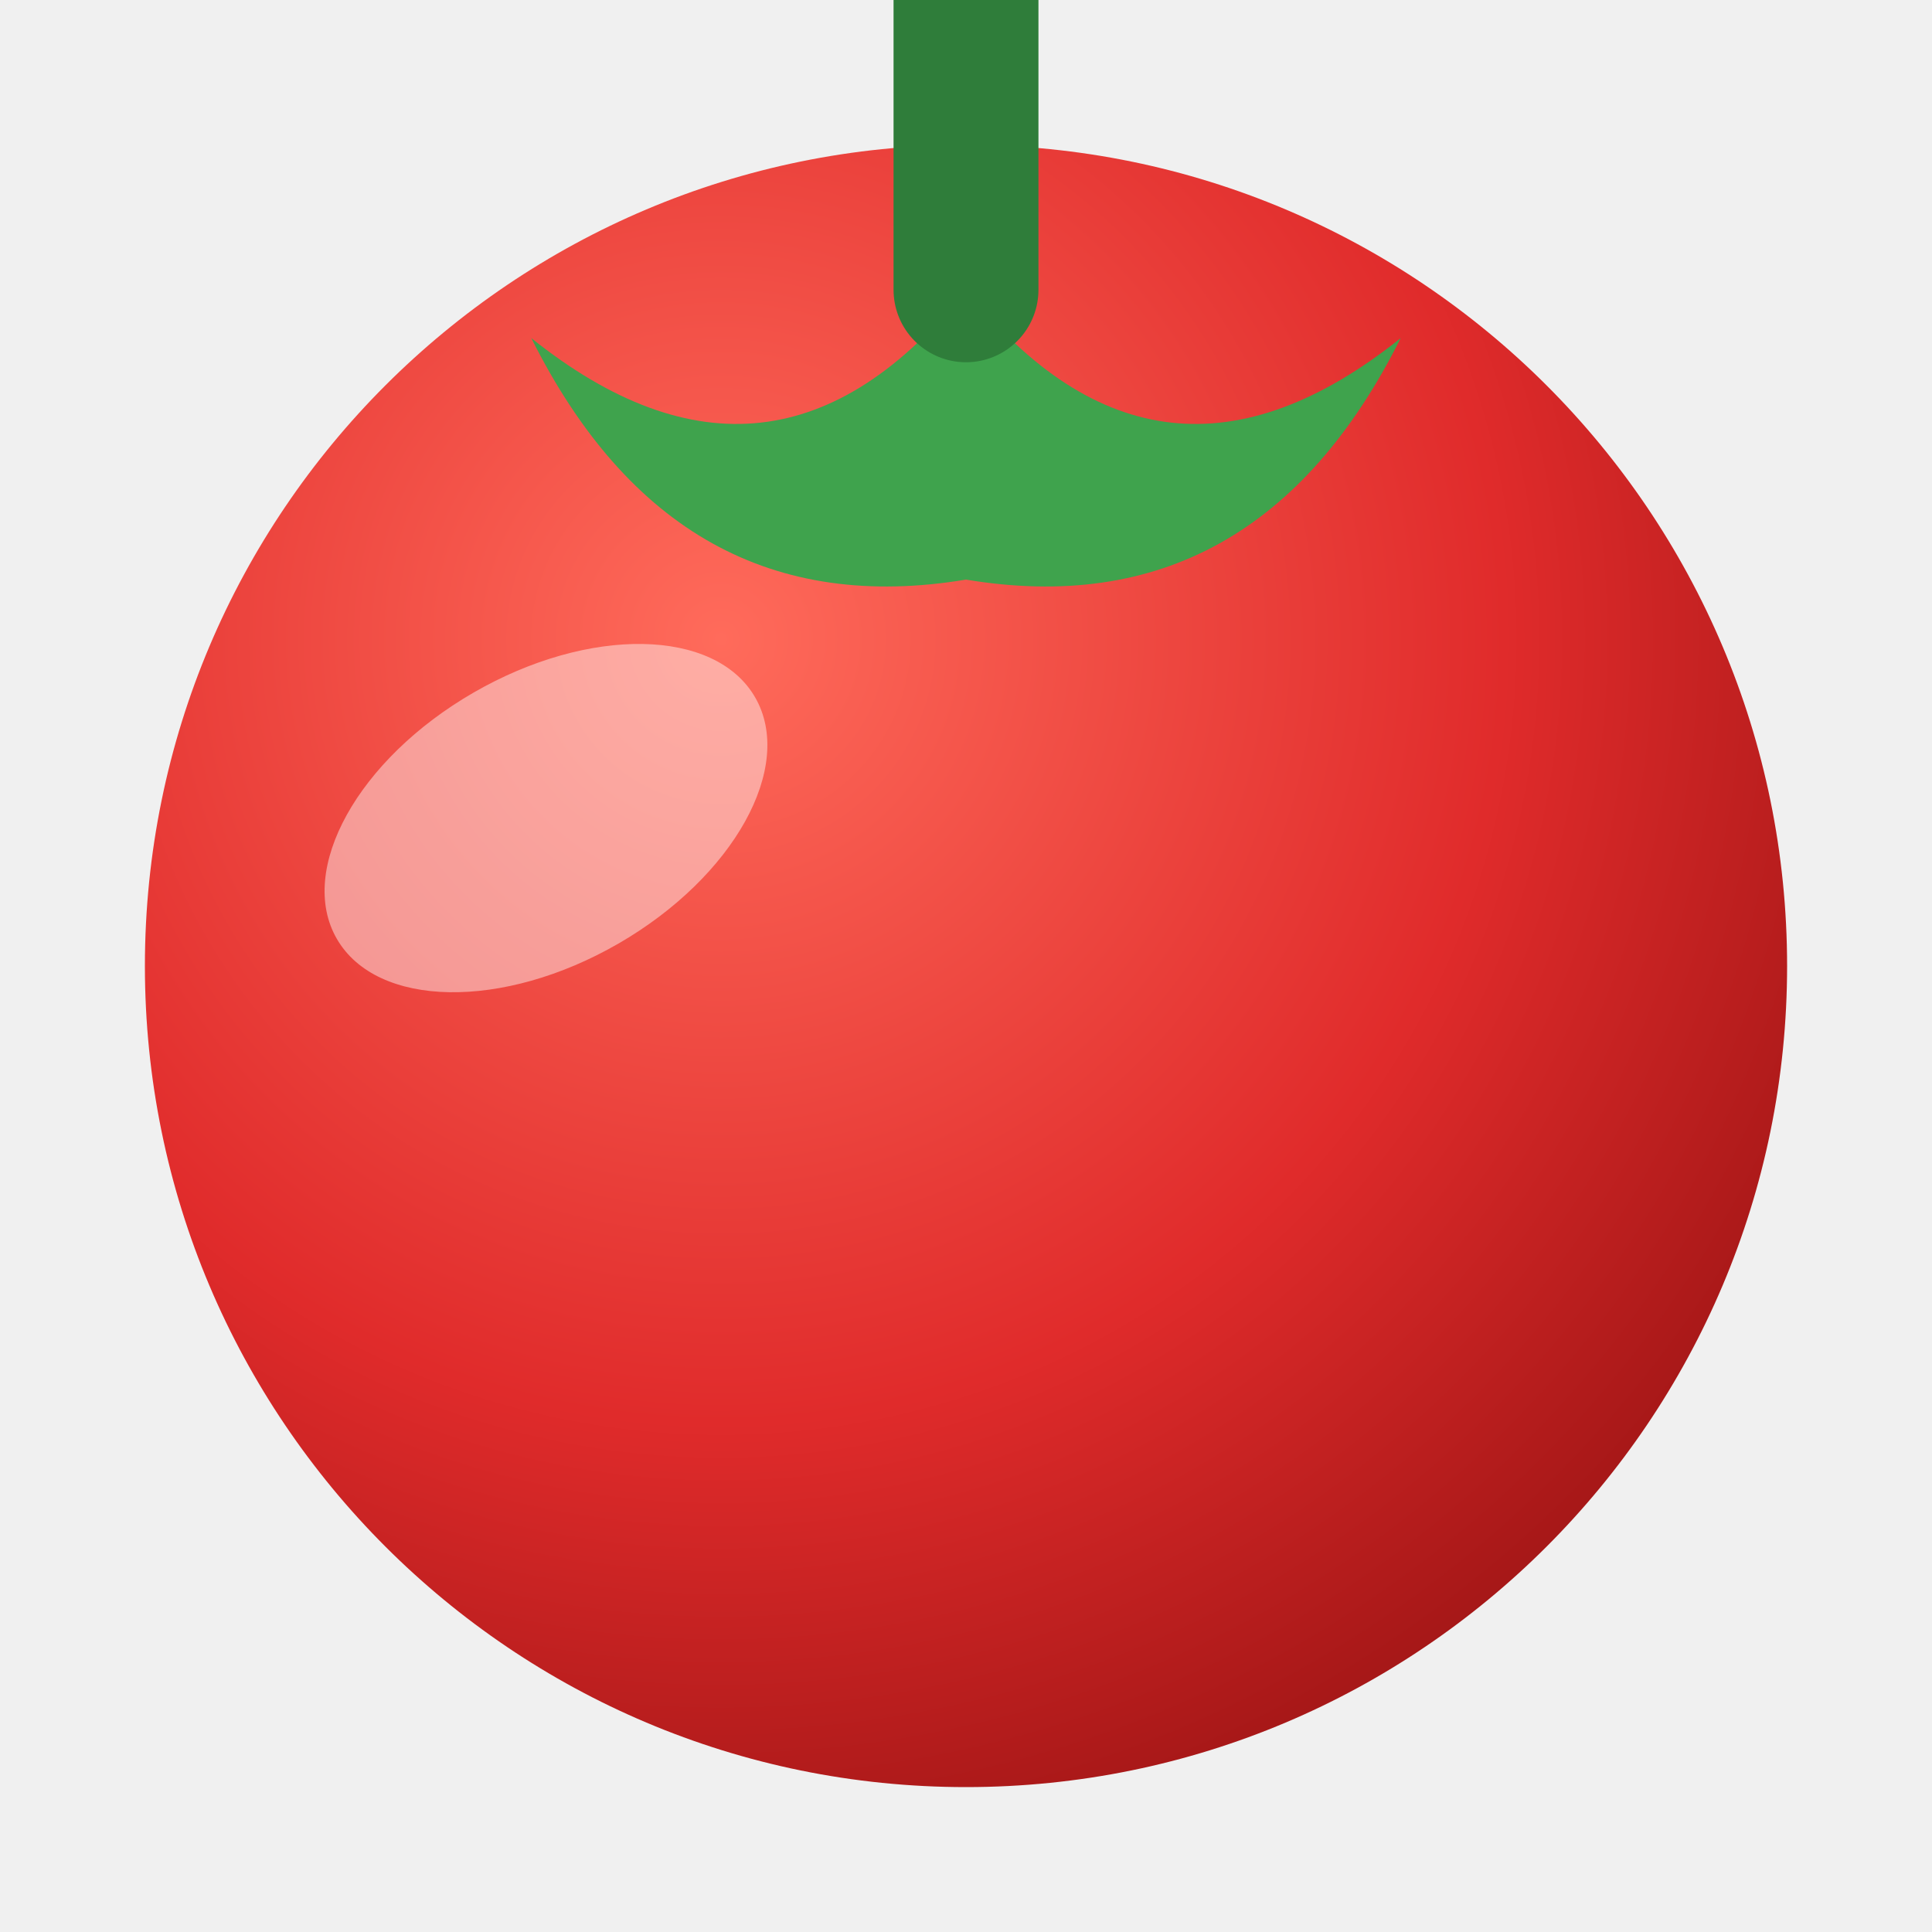
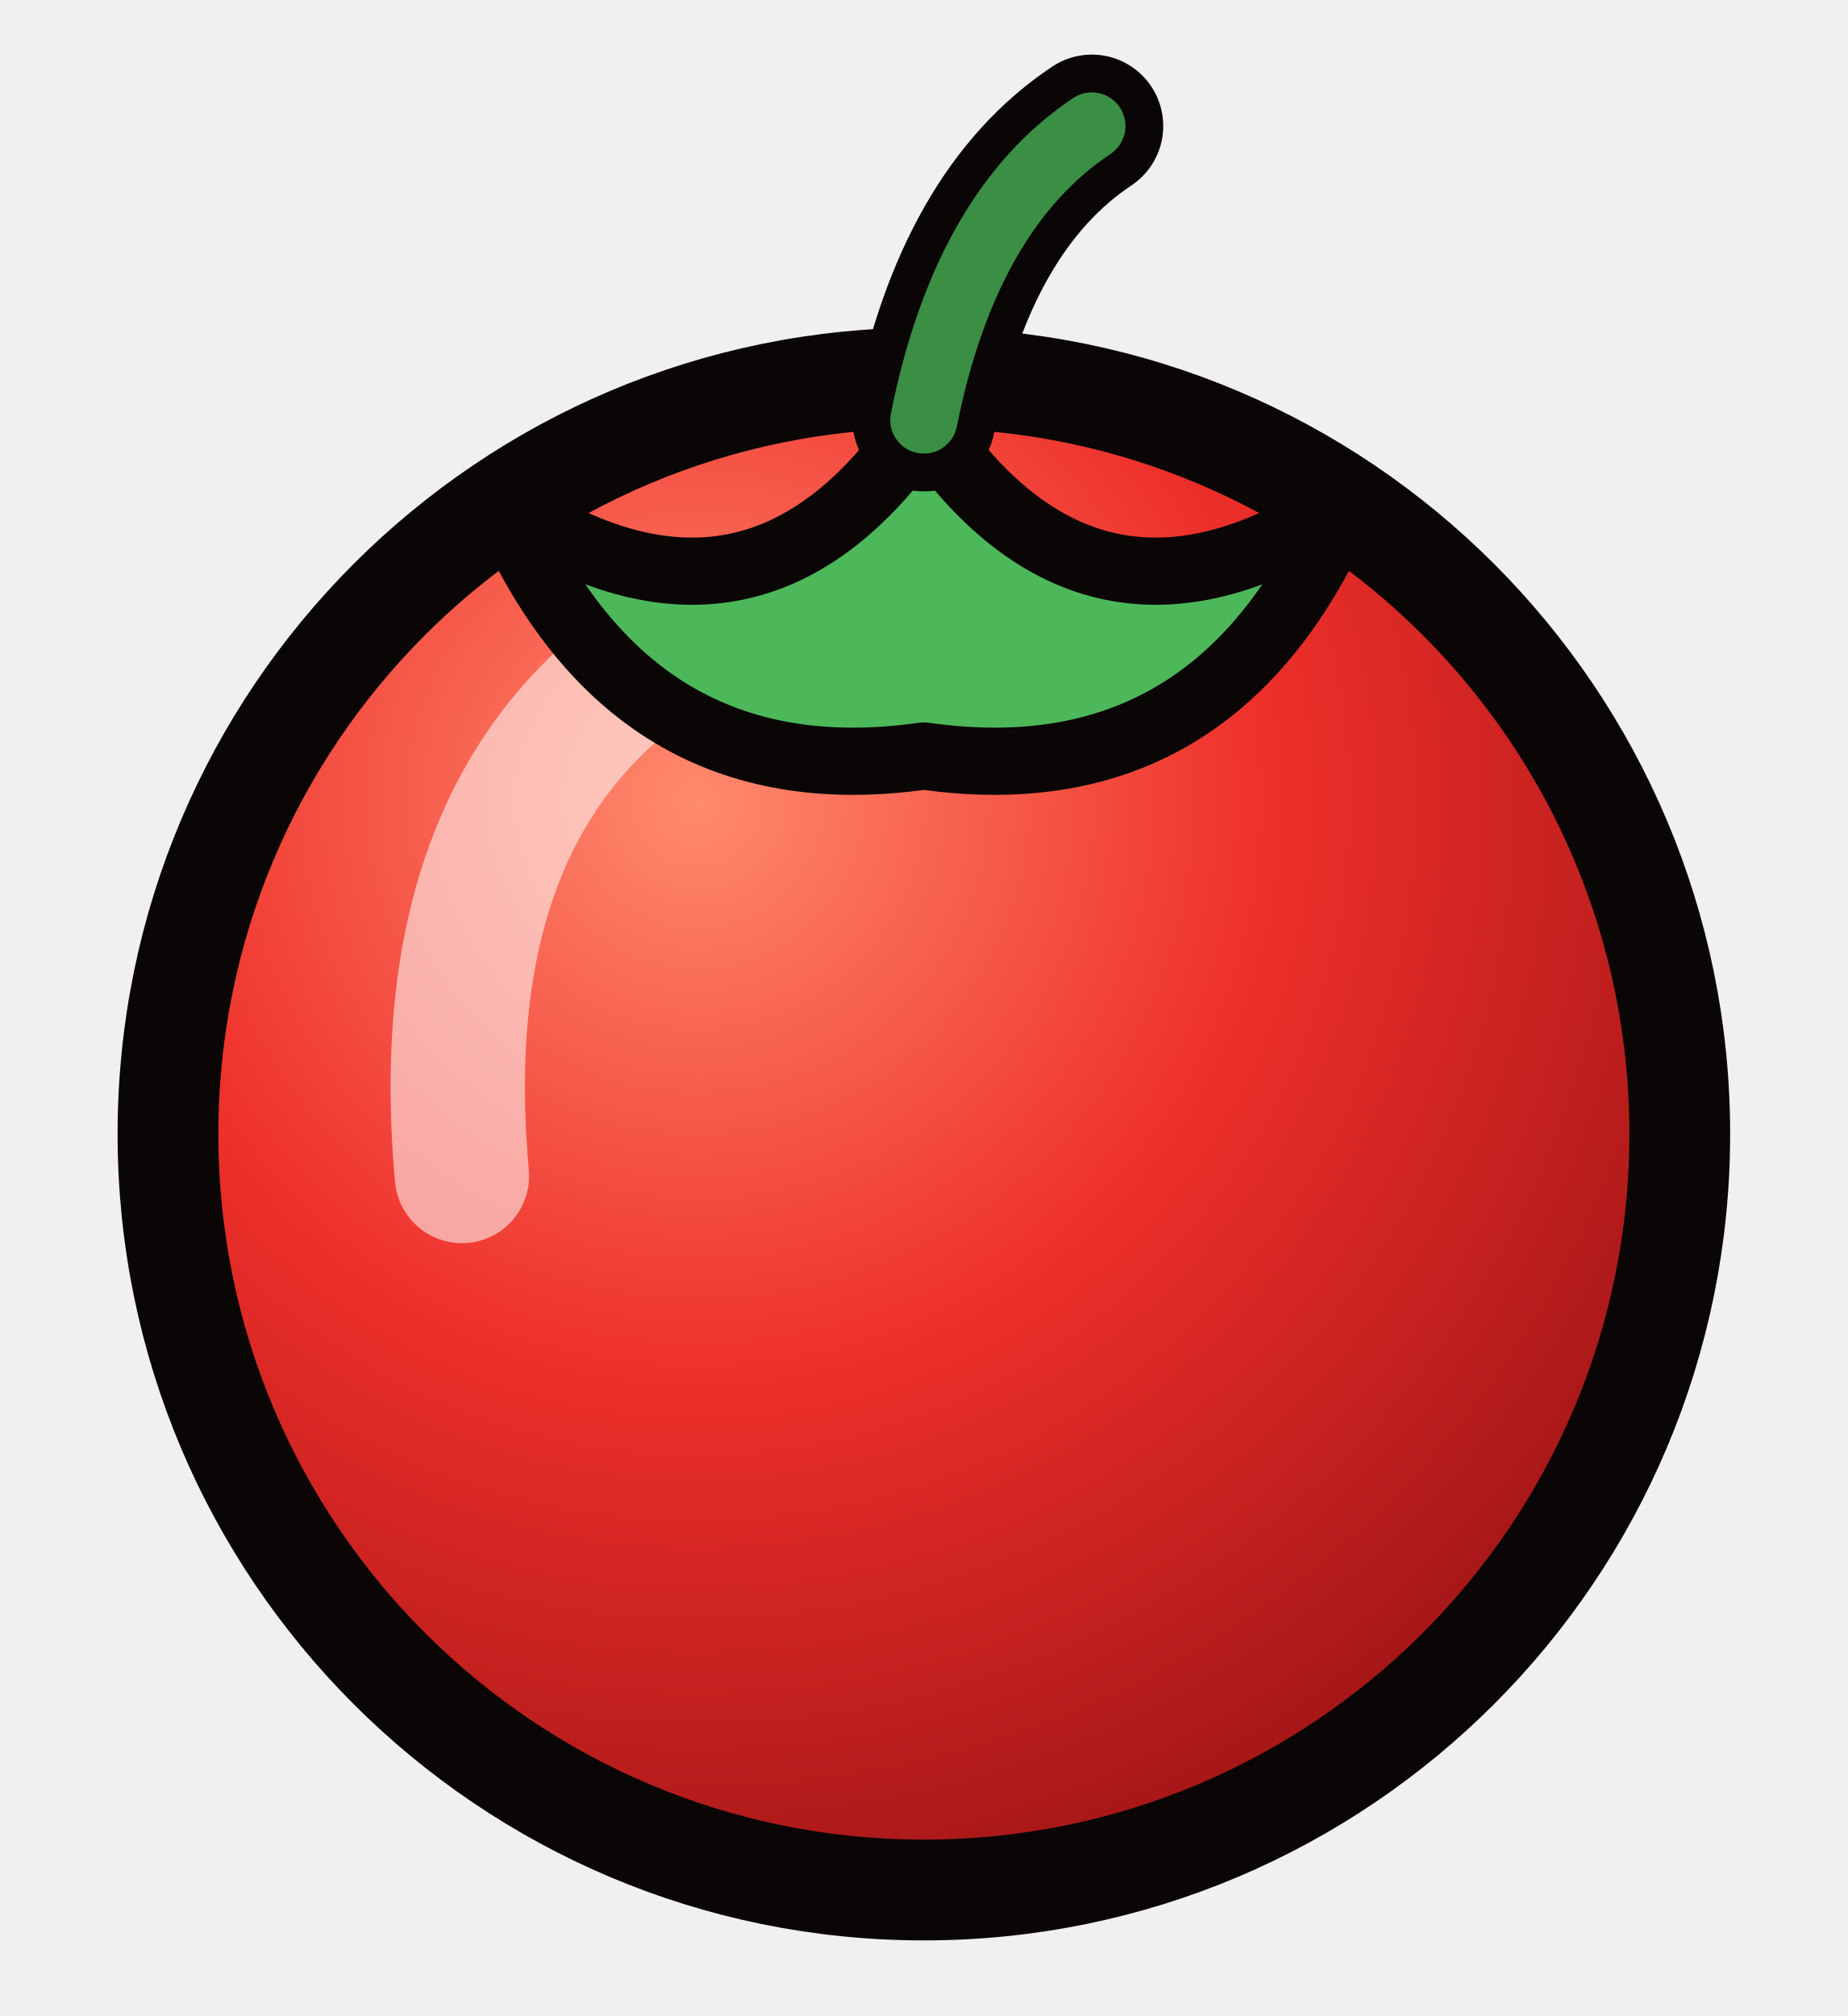
- <svg xmlns="http://www.w3.org/2000/svg" viewBox="-20 -20 40 40" width="40" height="40">
+ <svg xmlns="http://www.w3.org/2000/svg" viewBox="-22 -25 44 48" width="44" height="48">
  <defs>
-     <radialGradient id="g" cx=".35" cy=".3" r=".8">
-       <stop offset="0" stop-color="#ff6b5b" />
-       <stop offset=".6" stop-color="#e02b2b" />
-       <stop offset="1" stop-color="#9c1414" />
+     <linearGradient id="steelH" x1="0" x2="1">
+       <stop offset="0" stop-color="#2c3650" />
+       <stop offset=".3" stop-color="#b9c6da" />
+       <stop offset=".55" stop-color="#7c8aa6" />
+       <stop offset="1" stop-color="#222a40" />
+     </linearGradient>
+     <linearGradient id="steelV" x1="0" x2="0" y1="0" y2="1">
+       <stop offset="0" stop-color="#c3cfe2" />
+       <stop offset=".45" stop-color="#7f8daa" />
+       <stop offset="1" stop-color="#262e46" />
+     </linearGradient>
+     <linearGradient id="woodV" x1="0" x2="0" y1="0" y2="1">
+       <stop offset="0" stop-color="#e2a55e" />
+       <stop offset=".5" stop-color="#b97a3c" />
+       <stop offset="1" stop-color="#7c4a1e" />
+     </linearGradient>
+     <linearGradient id="woodH" x1="0" x2="1">
+       <stop offset="0" stop-color="#8a5526" />
+       <stop offset=".4" stop-color="#d09252" />
+       <stop offset="1" stop-color="#8f5a2a" />
+     </linearGradient>
+     <linearGradient id="suitH" x1="0" x2="1">
+       <stop offset="0" stop-color="#141b38" />
+       <stop offset=".4" stop-color="#34447e" />
+       <stop offset="1" stop-color="#141b38" />
+     </linearGradient>
+     <linearGradient id="suitV" x1="0" x2="0" y1="0" y2="1">
+       <stop offset="0" stop-color="#34447e" />
+       <stop offset="1" stop-color="#141b38" />
+     </linearGradient>
+     <radialGradient id="skinR" cx=".35" cy=".3" r=".8">
+       <stop offset="0" stop-color="#ffcfa4" />
+       <stop offset=".6" stop-color="#fdb17c" />
+       <stop offset="1" stop-color="#e08a58" />
    </radialGradient>
+     <radialGradient id="tomR" cx=".35" cy=".28" r=".85">
+       <stop offset="0" stop-color="#ff8a6e" />
+       <stop offset=".45" stop-color="#ee2f2a" />
+       <stop offset="1" stop-color="#8f0f12" />
+     </radialGradient>
+     <filter id="grain" x="0" y="0" width="100%" height="100%">
+       <feTurbulence type="fractalNoise" baseFrequency="0.012 0.42" numOctaves="3" seed="7" />
+       <feColorMatrix values="0 0 0 0 .25  0 0 0 0 .12  0 0 0 0 .03  0 0 0 -1.5 1.02" />
+       <feComposite in2="SourceGraphic" operator="in" />
+     </filter>
+     <filter id="grainV" x="0" y="0" width="100%" height="100%">
+       <feTurbulence type="fractalNoise" baseFrequency="0.42 0.012" numOctaves="3" seed="11" />
+       <feColorMatrix values="0 0 0 0 .25  0 0 0 0 .12  0 0 0 0 .03  0 0 0 -1.5 1.02" />
+       <feComposite in2="SourceGraphic" operator="in" />
+     </filter>
+     <filter id="soft">
+       <feGaussianBlur stdDeviation="3" />
+     </filter>
+     <filter id="soft8">
+       <feGaussianBlur stdDeviation="8" />
+     </filter>
  </defs>
-   <circle r="17" fill="url(#g)" />
-   <ellipse cx="-6" cy="-7" rx="5" ry="3" fill="#fff" opacity=".45" transform="rotate(-30)" />
-   <path d="M-9,-13 Q-4,-9 0,-14 Q4,-9 9,-13 Q6,-7 0,-8 Q-6,-7 -9,-13Z" fill="#3fa34d" />
-   <path d="M0,-14 L0,-20" stroke="#2f7d3a" stroke-width="3" stroke-linecap="round" />
+   <g stroke="#0a0605" stroke-width="2.4" stroke-linejoin="round" stroke-linecap="round">
+     <circle cy="2" r="18" fill="url(#tomR)" />
+     <path d="M-11,3 Q-12,-8 -3,-11" stroke="#fff" stroke-width="3.2" fill="none" opacity=".55" />
+     <path d="M-10,-13 Q-4,-9 0,-15 Q4,-9 10,-13 Q7,-6 0,-7 Q-7,-6 -10,-13Z" fill="#4db85a" stroke-width="1.6" />
+     <path d="M0,-15 Q1,-20 4,-22" stroke-width="3.4" fill="none" />
+     <path d="M0,-15 Q1,-20 4,-22" stroke="#3a8f45" stroke-width="1.6" fill="none" />
+   </g>
</svg>
